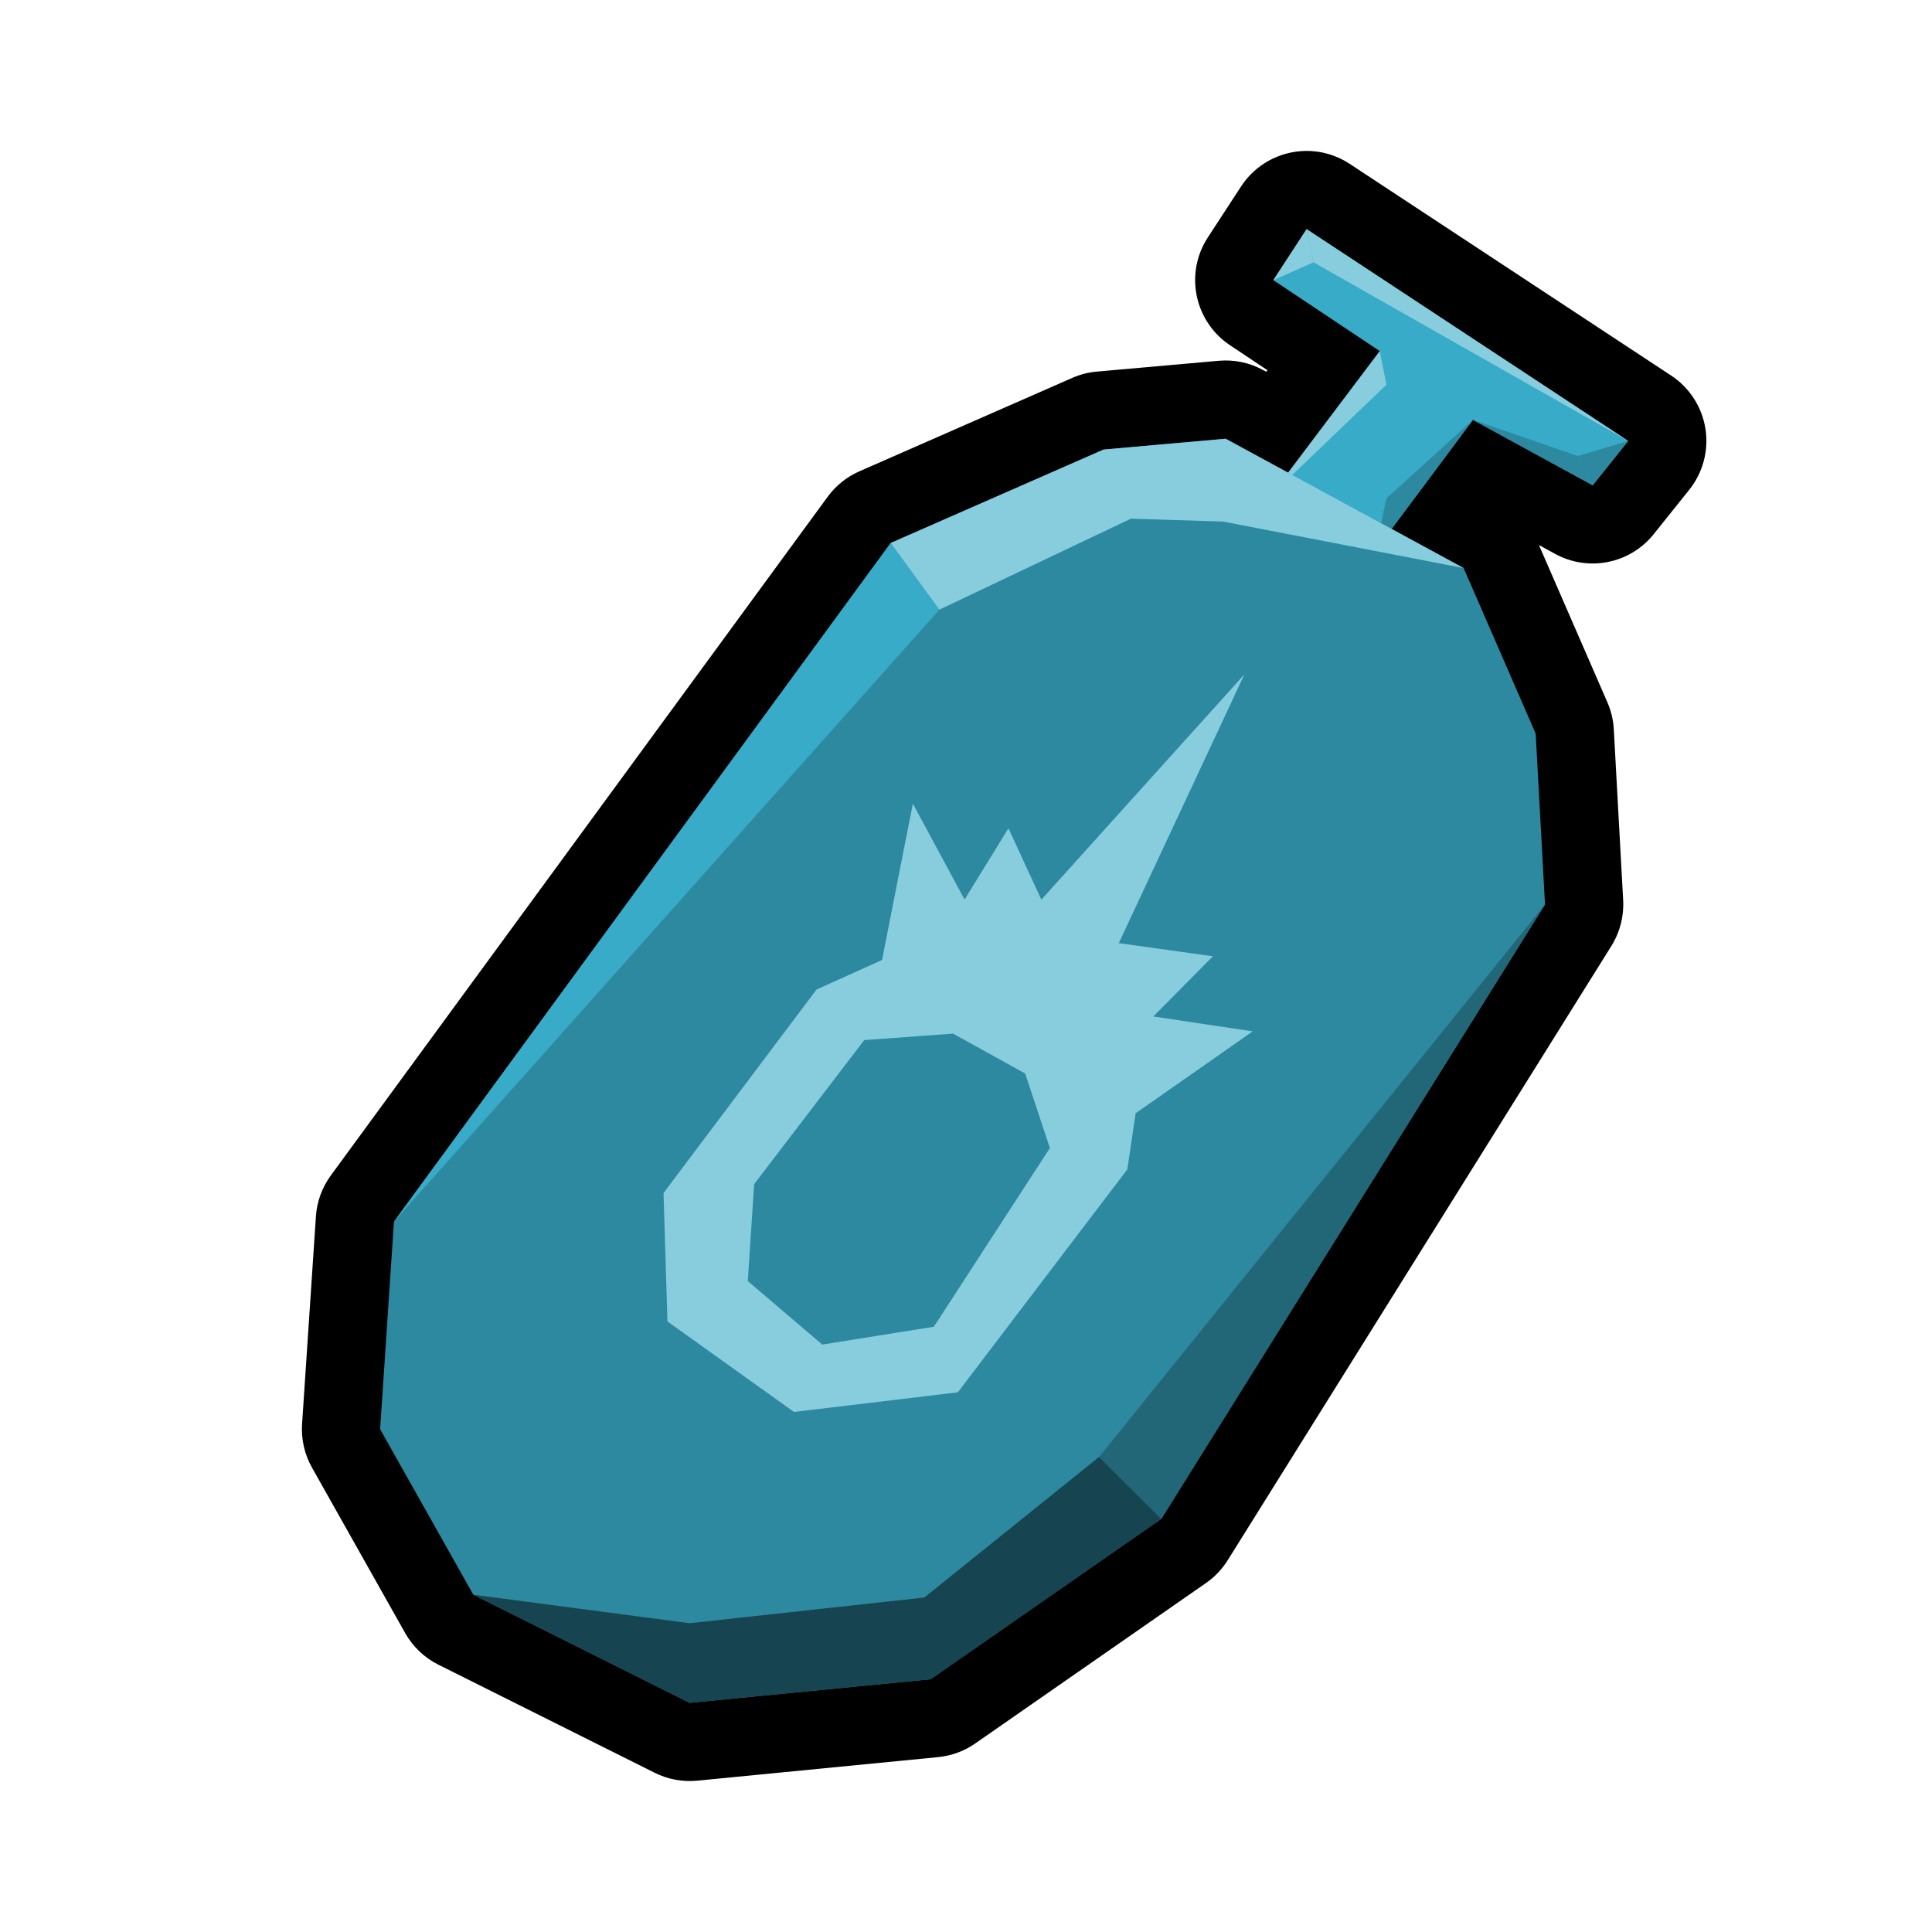
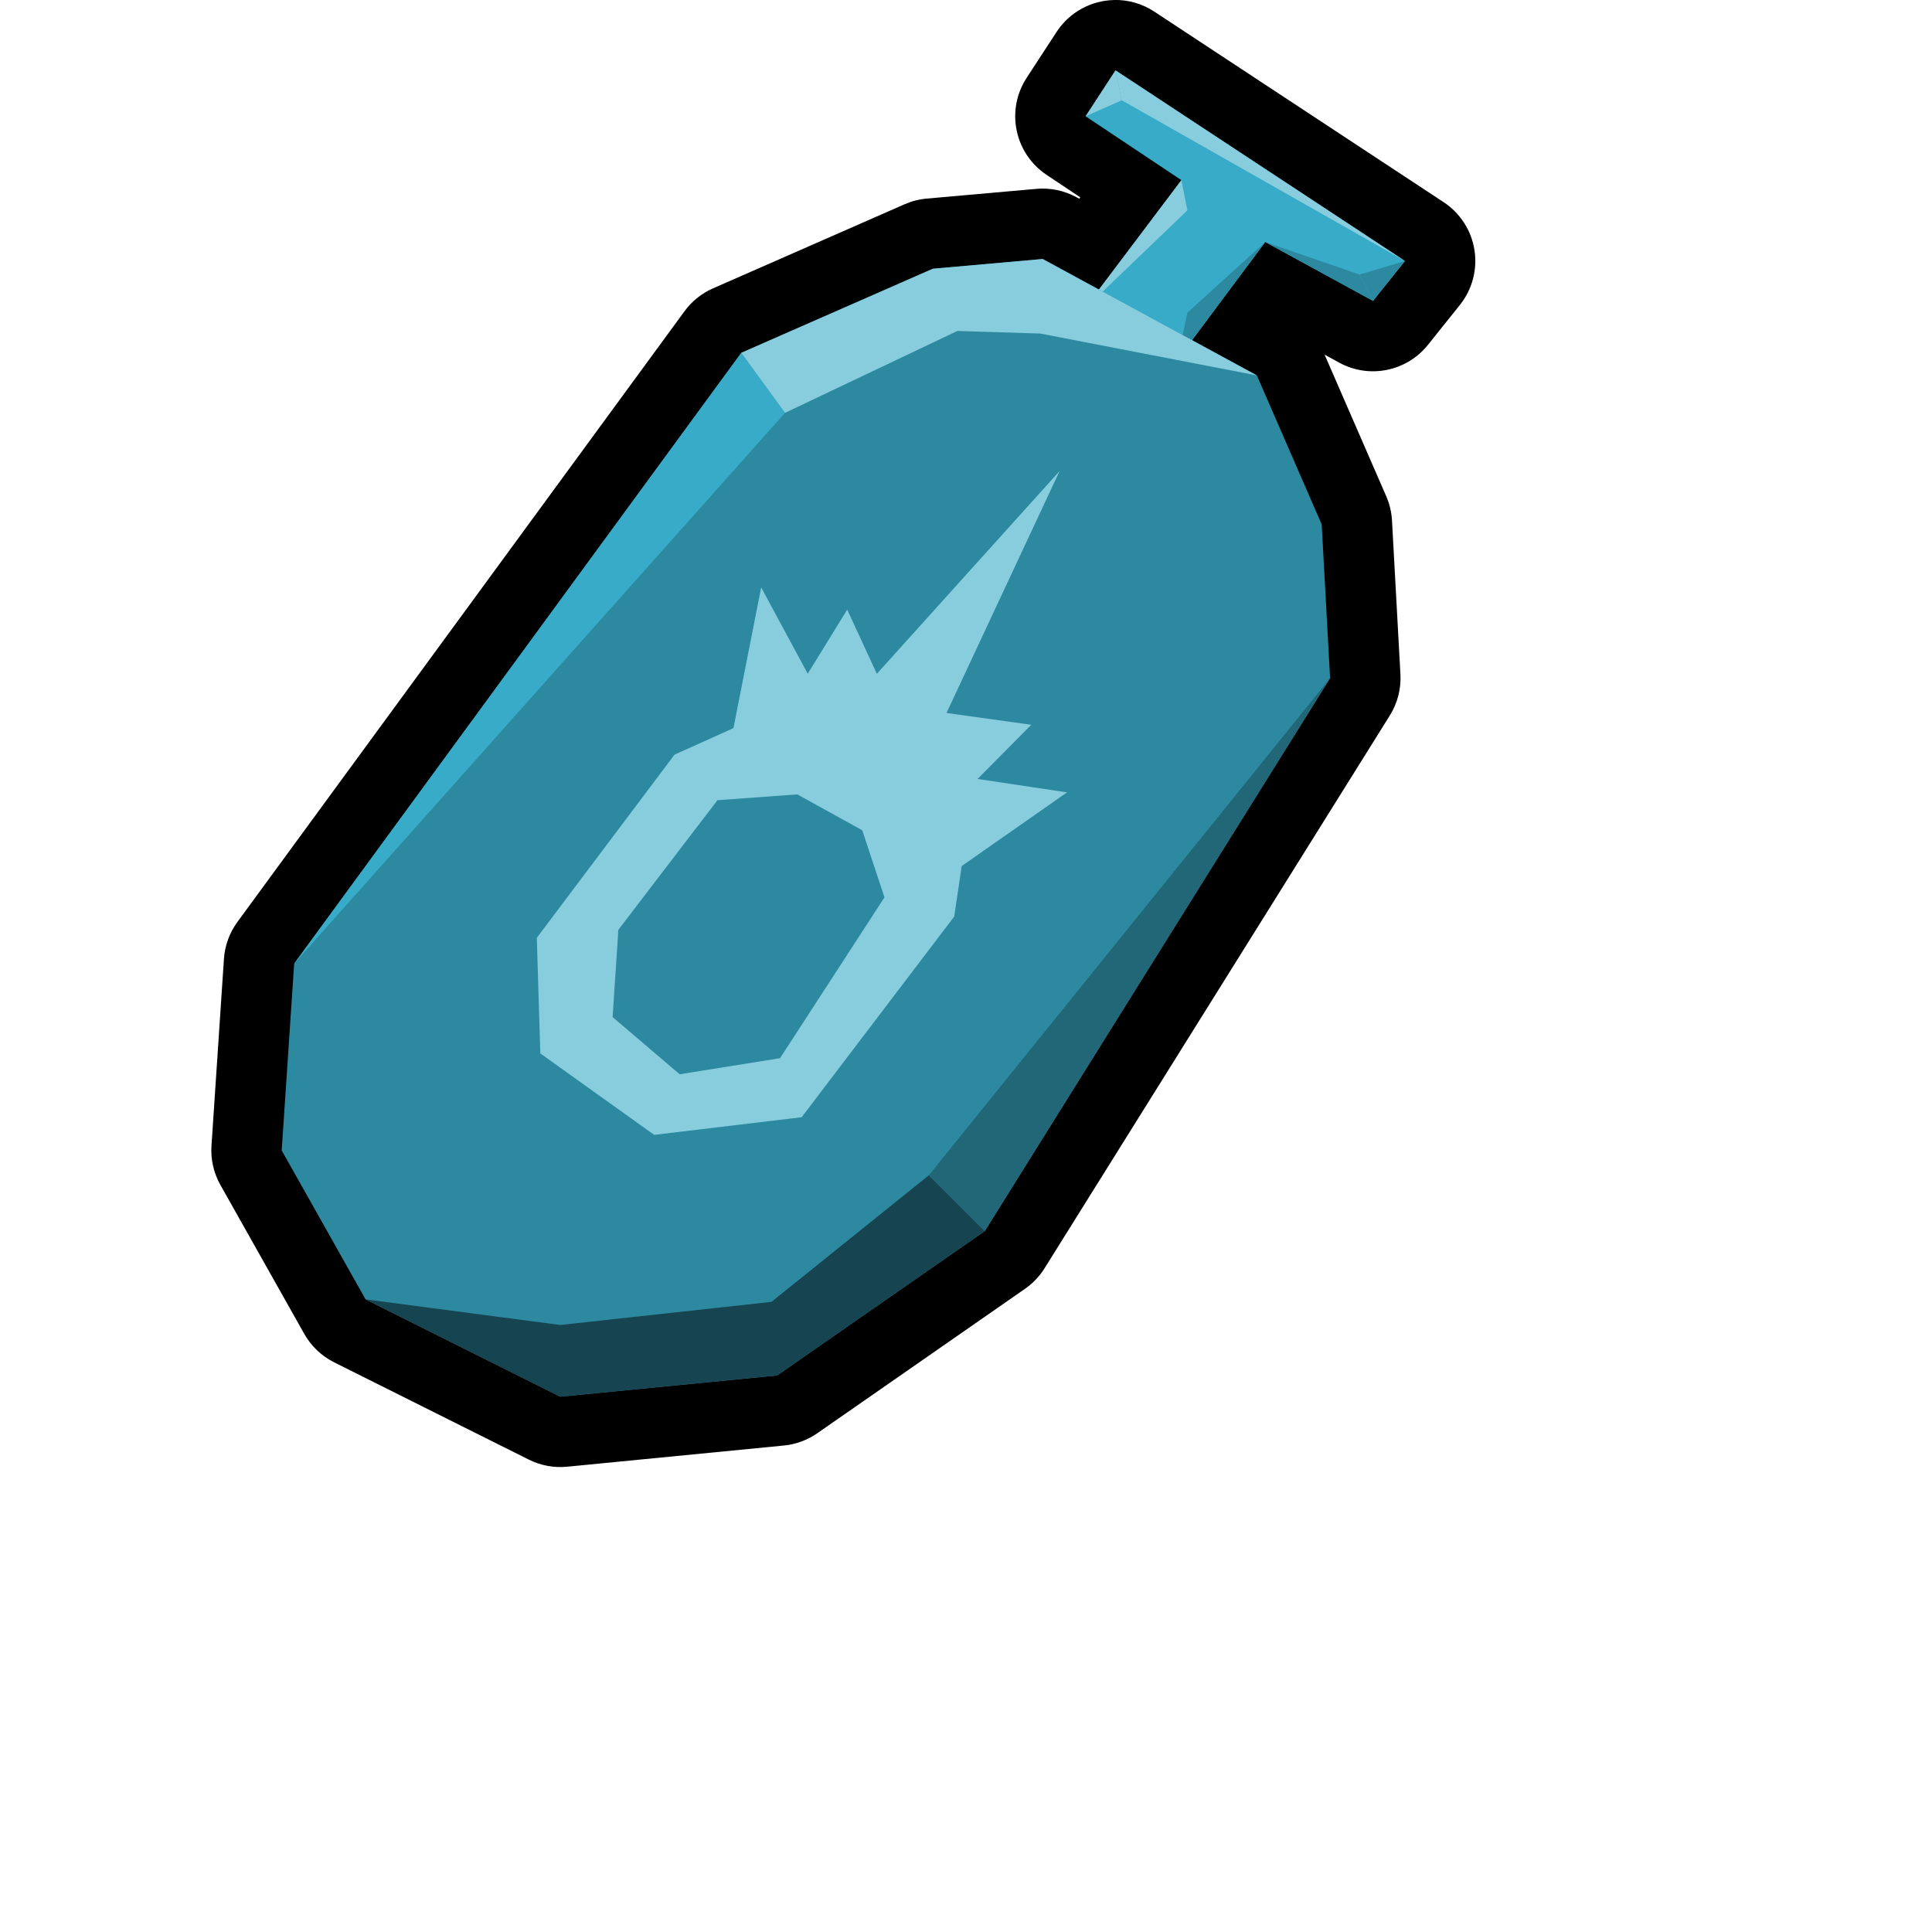
<svg xmlns="http://www.w3.org/2000/svg" width="128" height="128" viewBox="0 0 128 128" version="1.1" id="svg6294">
  <defs id="defs6288" />
  <g id="layer1" transform="translate(0,-994.5196)">
-     <path transform="matrix(1.570594,0,0,1.570594,-3071.626,-637.6612)" style="fill:#000000;stroke:none;stroke-width:1.058px;stroke-linecap:butt;stroke-linejoin:miter;stroke-opacity:1" id="path4386-9" d="m 2010.768,1045.58 a 3.3,3.3 0 0 0 -2.705,1.496 l -1.402,2.15 a 3.3,3.3 0 0 0 0.934,4.549 l 1.58,1.055 -0.049,0.064 -0.137,-0.074 a 3.3,3.3 0 0 0 -1.867,-0.389 l -5.148,0.457 a 3.3,3.3 0 0 0 -1.035,0.266 l -8.979,3.941 a 3.3,3.3 0 0 0 -1.336,1.072 l -20.957,28.627 a 3.3,3.3 0 0 0 -0.631,1.73 l -0.584,8.758 a 3.3,3.3 0 0 0 0.418,1.838 l 3.932,6.982 a 3.3,3.3 0 0 0 1.4,1.332 l 9.123,4.559 a 3.3,3.3 0 0 0 1.795,0.334 l 10.166,-0.994 a 3.3,3.3 0 0 0 1.562,-0.576 l 9.734,-6.768 a 3.3,3.3 0 0 0 0.916,-0.961 l 16.186,-25.914 a 3.3,3.3 0 0 0 0.496,-1.928 l -0.395,-7.209 a 3.3,3.3 0 0 0 -0.27,-1.137 l -2.889,-6.637 0.685,0.375 a 3.3,3.3 0 0 0 4.158,-0.834 l 1.498,-1.871 a 3.3,3.3 0 0 0 -0.762,-4.818 l -13.566,-8.934 a 3.3,3.3 0 0 0 -1.873,-0.543 z" />
-     <path style="fill:#37abc8;stroke:none;stroke-width:1.662px;stroke-linecap:butt;stroke-linejoin:miter;stroke-opacity:1" d="m 84.214,1027.333 7.2,-9.551 -7.053,-4.702 2.204,-3.38 21.306,14.033 -2.351,2.939 -7.934,-4.335 -6.465,8.669 z" id="path4386" />
-     <path style="fill:#87cdde;stroke:none;stroke-width:1.662px;stroke-linecap:butt;stroke-linejoin:miter;stroke-opacity:1" d="m 84.214,1027.333 7.642,-7.328 -0.442,-2.223 z" id="path4412" />
-     <path style="fill:#2c89a0;stroke:none;stroke-width:1.662px;stroke-linecap:butt;stroke-linejoin:miter;stroke-opacity:1" d="m 97.586,1022.337 -5.73,5.201 -0.736,3.469 z" id="path4410" />
-     <path style="fill:#2c89a0;stroke:none;stroke-width:1.662px;stroke-linecap:butt;stroke-linejoin:miter;stroke-opacity:1" d="m 26.1,1075.456 32.914,-44.963 14.103,-6.189 8.085,-0.717 15.769,8.57 4.772,10.967 0.618,11.32 -25.42,40.702 -15.287,10.628 -15.967,1.563 -14.328,-7.162 -6.175,-10.966 z" id="path4384" />
-     <path style="fill:#87cdde;stroke:none;stroke-width:2.006px;stroke-linecap:butt;stroke-linejoin:miter;stroke-opacity:1" d="m 82.446,1039.197 -13.453,14.926 -2.181,-4.726 -2.907,4.719 -3.426,-6.353 -2.042,10.358 -4.34,1.957 -10.136,13.481 0.259,8.51 8.384,5.996 10.855,-1.3 11.231,-14.774 0.549,-3.716 7.757,-5.425 -6.588,-0.987 3.953,-3.988 -6.239,-0.869 z m -19.307,23.803 4.782,2.642 1.635,4.938 -7.686,11.839 -7.392,1.183 -4.935,-4.209 0.423,-6.425 7.294,-9.541 z" id="path4388" />
-     <path style="fill:#37abc8;stroke:none;stroke-width:1.662px;stroke-linecap:butt;stroke-linejoin:miter;stroke-opacity:1" d="m 26.1,1075.456 36.135,-40.543 -3.221,-4.42 z" id="path4394" />
-     <path style="fill:#87cdde;stroke:none;stroke-width:1.662px;stroke-linecap:butt;stroke-linejoin:miter;stroke-opacity:1" d="m 62.235,1034.912 12.687,-6.028 6.106,0.19 15.942,3.082 -15.769,-8.57 -8.085,0.717 -14.103,6.189 z" id="path4396" />
-     <path style="fill:#164450;stroke:none;stroke-width:1.662px;stroke-linecap:butt;stroke-linejoin:miter;stroke-opacity:1" d="m 61.653,1105.774 -15.967,1.563 -14.328,-7.162 14.328,1.887 15.551,-1.702 11.585,-9.319 4.119,4.105 z" id="path4398" />
-     <path style="fill:#216778;stroke:none;stroke-width:1.662px;stroke-linecap:butt;stroke-linejoin:miter;stroke-opacity:1" d="m 72.822,1091.04 29.539,-36.597 -25.42,40.702 z" id="path4400" />
-     <path style="fill:#87cdde;stroke:none;stroke-width:1.662px;stroke-linecap:butt;stroke-linejoin:miter;stroke-opacity:1" d="m 84.361,1013.08 2.664,-1.179 -0.459,-2.2 z" id="path4402" />
-     <path style="fill:#87cdde;stroke:none;stroke-width:1.662px;stroke-linecap:butt;stroke-linejoin:miter;stroke-opacity:1" d="m 87.025,1011.9 20.846,11.833 -21.306,-14.033 0.459,2.2" id="path4404" />
-     <path style="fill:#2c89a0;stroke:none;stroke-width:1.662px;stroke-linecap:butt;stroke-linejoin:miter;stroke-opacity:1" d="m 97.586,1022.337 6.946,2.395 0.988,1.94 z" id="path4406" />
-     <path style="fill:#2c89a0;stroke:none;stroke-width:1.662px;stroke-linecap:butt;stroke-linejoin:miter;stroke-opacity:1" d="m 104.532,1024.733 3.339,-0.999 -2.351,2.939 z" id="path4408" />
+     <path transform="matrix(1.413487,0,0,1.413487,-2768.37,-483.3932)" style="fill:#000000;stroke:none;stroke-width:1.058px;stroke-linecap:butt;stroke-linejoin:miter;stroke-opacity:1" id="path4386-9" d="m 2010.768,1045.58 a 3.3,3.3 0 0 0 -2.705,1.496 l -1.402,2.15 a 3.3,3.3 0 0 0 0.934,4.549 l 1.58,1.055 -0.049,0.064 -0.137,-0.074 a 3.3,3.3 0 0 0 -1.867,-0.389 l -5.148,0.457 a 3.3,3.3 0 0 0 -1.035,0.266 l -8.979,3.941 a 3.3,3.3 0 0 0 -1.336,1.072 l -20.957,28.627 a 3.3,3.3 0 0 0 -0.631,1.73 l -0.584,8.758 a 3.3,3.3 0 0 0 0.418,1.838 l 3.932,6.982 a 3.3,3.3 0 0 0 1.4,1.332 l 9.123,4.559 a 3.3,3.3 0 0 0 1.795,0.334 l 10.166,-0.994 a 3.3,3.3 0 0 0 1.562,-0.576 l 9.734,-6.768 a 3.3,3.3 0 0 0 0.916,-0.961 l 16.186,-25.914 a 3.3,3.3 0 0 0 0.496,-1.928 l -0.395,-7.209 a 3.3,3.3 0 0 0 -0.27,-1.137 l -2.889,-6.637 0.685,0.375 a 3.3,3.3 0 0 0 4.158,-0.834 l 1.498,-1.871 a 3.3,3.3 0 0 0 -0.762,-4.818 l -13.566,-8.934 a 3.3,3.3 0 0 0 -1.873,-0.543 z" />
+     <path style="fill:#37abc8;stroke:none;stroke-width:1.496px;stroke-linecap:butt;stroke-linejoin:miter;stroke-opacity:1" d="m 71.791,1015.051 6.48,-8.596 -6.348,-4.232 1.984,-3.042 19.175,12.629 -2.116,2.645 -7.141,-3.901 -5.819,7.802 z" id="path4386" />
+     <path style="fill:#87cdde;stroke:none;stroke-width:1.496px;stroke-linecap:butt;stroke-linejoin:miter;stroke-opacity:1" d="m 71.791,1015.051 6.877,-6.595 -0.398,-2 z" id="path4412" />
+     <path style="fill:#2c89a0;stroke:none;stroke-width:1.496px;stroke-linecap:butt;stroke-linejoin:miter;stroke-opacity:1" d="m 83.825,1010.555 -5.156,4.68 -0.662,3.122 z" id="path4410" />
+     <path style="fill:#2c89a0;stroke:none;stroke-width:1.496px;stroke-linecap:butt;stroke-linejoin:miter;stroke-opacity:1" d="m 19.49,1058.36 29.622,-40.465 12.692,-5.57 7.276,-0.645 14.191,7.713 4.295,9.87 0.556,10.188 -22.878,36.631 -13.758,9.565 -14.37,1.407 -12.895,-6.446 -5.558,-9.869 z" id="path4384" />
+     <path style="fill:#87cdde;stroke:none;stroke-width:1.806px;stroke-linecap:butt;stroke-linejoin:miter;stroke-opacity:1" d="m 70.2,1025.728 -12.107,13.433 -1.963,-4.253 -2.616,4.247 -3.084,-5.718 -1.837,9.322 -3.906,1.761 -9.123,12.133 0.233,7.659 7.545,5.396 9.77,-1.17 10.108,-13.296 0.494,-3.344 6.981,-4.882 -5.929,-0.889 3.558,-3.589 -5.615,-0.782 z m -17.376,21.422 4.303,2.378 1.471,4.444 -6.918,10.655 -6.652,1.065 -4.441,-3.788 0.381,-5.783 6.565,-8.586 z" id="path4388" />
+     <path style="fill:#37abc8;stroke:none;stroke-width:1.496px;stroke-linecap:butt;stroke-linejoin:miter;stroke-opacity:1" d="m 19.49,1058.36 32.521,-36.488 -2.899,-3.978 z" id="path4394" />
+     <path style="fill:#87cdde;stroke:none;stroke-width:1.496px;stroke-linecap:butt;stroke-linejoin:miter;stroke-opacity:1" d="m 52.01,1021.872 11.418,-5.425 5.495,0.171 14.348,2.774 -14.191,-7.713 -7.276,0.645 -12.692,5.57 z" id="path4396" />
+     <path style="fill:#164450;stroke:none;stroke-width:1.496px;stroke-linecap:butt;stroke-linejoin:miter;stroke-opacity:1" d="m 51.487,1085.645 -14.37,1.407 -12.895,-6.446 12.895,1.698 13.995,-1.532 10.426,-8.387 3.707,3.695 z" id="path4398" />
+     <path style="fill:#216778;stroke:none;stroke-width:1.496px;stroke-linecap:butt;stroke-linejoin:miter;stroke-opacity:1" d="m 61.538,1072.386 26.584,-32.936 -22.878,36.631 z" id="path4400" />
+     <path style="fill:#87cdde;stroke:none;stroke-width:1.496px;stroke-linecap:butt;stroke-linejoin:miter;stroke-opacity:1" d="m 71.923,1002.224 2.397,-1.062 -0.413,-1.98 z" id="path4402" />
+     <path style="fill:#87cdde;stroke:none;stroke-width:1.496px;stroke-linecap:butt;stroke-linejoin:miter;stroke-opacity:1" d="m 74.32,1001.162 18.761,10.649 -19.175,-12.629 0.413,1.98" id="path4404" />
+     <path style="fill:#2c89a0;stroke:none;stroke-width:1.496px;stroke-linecap:butt;stroke-linejoin:miter;stroke-opacity:1" d="m 83.825,1010.555 6.252,2.156 0.889,1.746 z" id="path4406" />
+     <path style="fill:#2c89a0;stroke:none;stroke-width:1.496px;stroke-linecap:butt;stroke-linejoin:miter;stroke-opacity:1" d="m 90.076,1012.711 3.005,-0.899 -2.116,2.645 z" id="path4408" />
  </g>
</svg>
